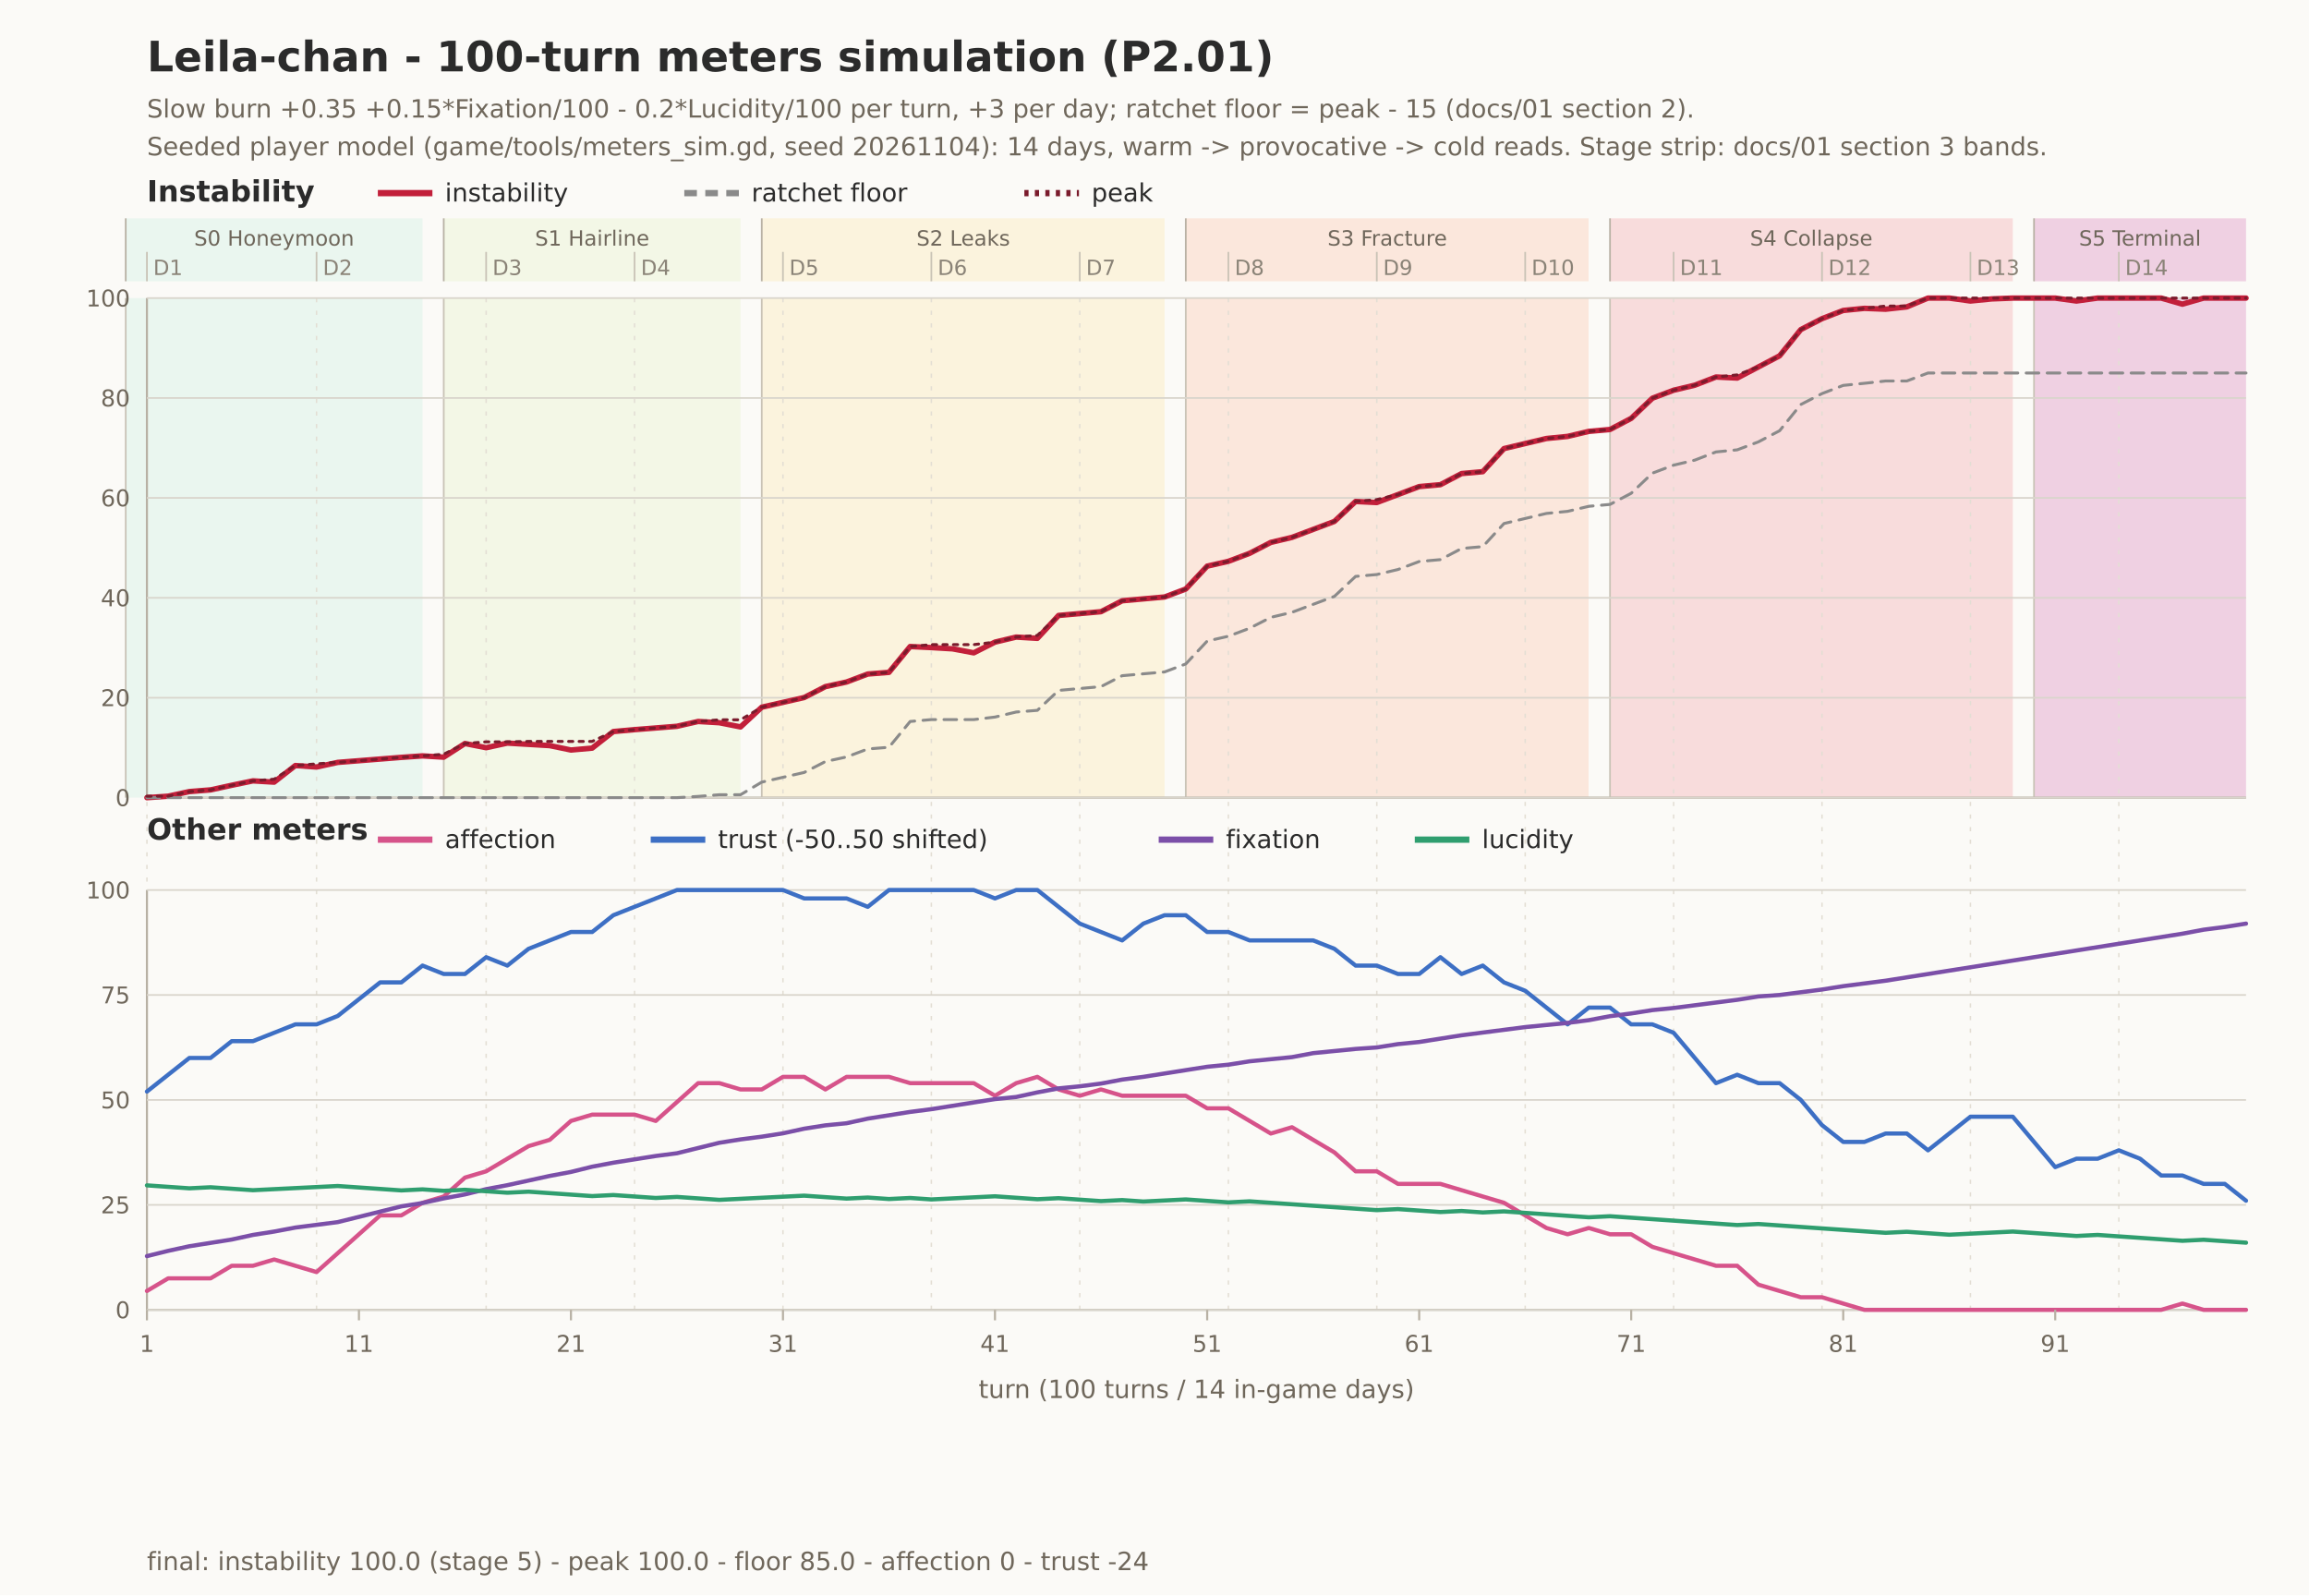
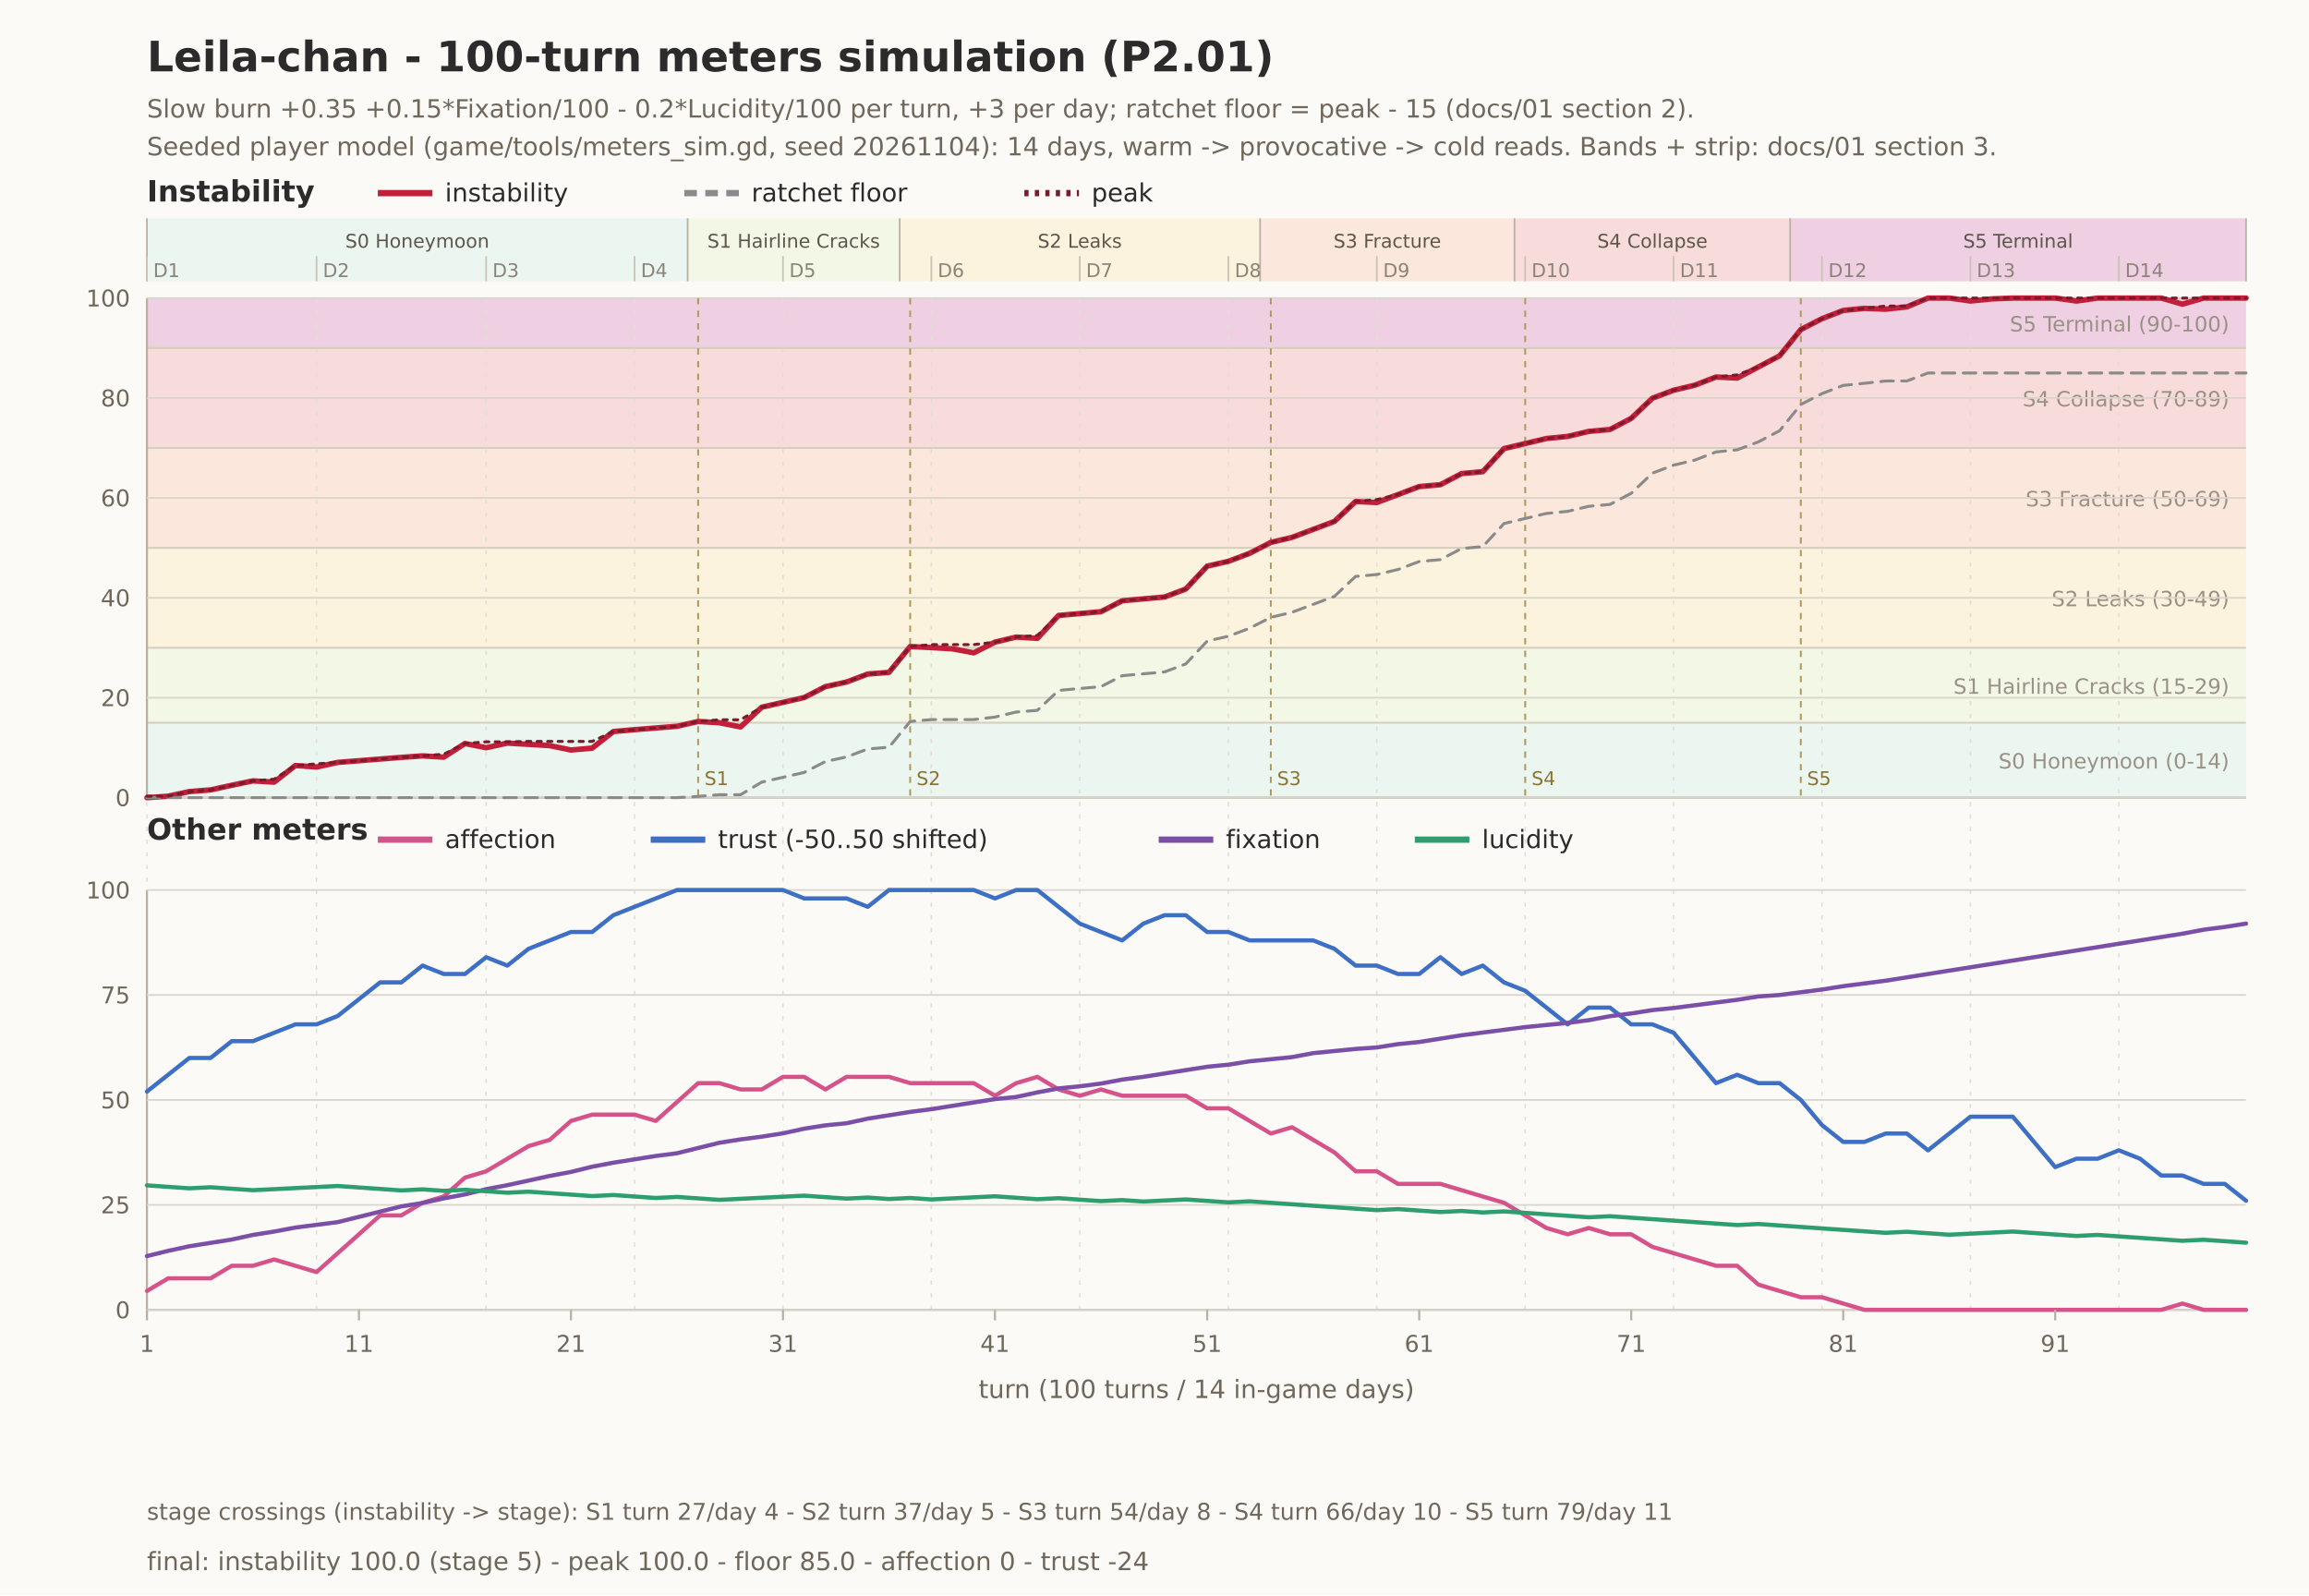
<svg xmlns="http://www.w3.org/2000/svg" width="1100" height="760" viewBox="0 0 1100 760">
  <rect width="1100" height="760" fill="#fbfaf7" />
  <text x="70.0" y="34.0" font-family="DejaVu Sans, Helvetica, Arial, sans-serif" font-size="20" font-weight="bold" fill="#2b2b2b" text-anchor="start">Leila-chan - 100-turn meters simulation (P2.01)</text>
  <text x="70.0" y="56.0" font-family="DejaVu Sans, Helvetica, Arial, sans-serif" font-size="12" font-weight="normal" fill="#6f675b" text-anchor="start">Slow burn +0.35 +0.15*Fixation/100 - 0.2*Lucidity/100 per turn, +3 per day; ratchet floor = peak - 15 (docs/01 section 2).</text>
-   <text x="70.0" y="74.0" font-family="DejaVu Sans, Helvetica, Arial, sans-serif" font-size="12" font-weight="normal" fill="#6f675b" text-anchor="start">Seeded player model (game/tools/meters_sim.gd, seed 20261104): 14 days, warm -&gt; provocative -&gt; cold reads.  Stage strip: docs/01 section 3 bands.</text>
-   <rect x="59.9" y="142.0" width="141.4" height="238.0" fill="#eaf6ef" />
-   <line x1="59.9" y1="142.0" x2="59.9" y2="380.0" stroke="#c9c3b6" stroke-width="0.8" />
-   <rect x="211.4" y="142.0" width="141.4" height="238.0" fill="#f3f7e6" />
-   <line x1="211.4" y1="142.0" x2="211.4" y2="380.0" stroke="#c9c3b6" stroke-width="0.8" />
-   <rect x="362.9" y="142.0" width="191.9" height="238.0" fill="#fbf3dd" />
-   <line x1="362.9" y1="142.0" x2="362.9" y2="380.0" stroke="#c9c3b6" stroke-width="0.8" />
-   <rect x="564.9" y="142.0" width="191.9" height="238.0" fill="#fbe7dc" />
-   <line x1="564.9" y1="142.0" x2="564.9" y2="380.0" stroke="#c9c3b6" stroke-width="0.8" />
-   <rect x="767.0" y="142.0" width="191.9" height="238.0" fill="#f8dcdc" />
-   <line x1="767.0" y1="142.0" x2="767.0" y2="380.0" stroke="#c9c3b6" stroke-width="0.8" />
-   <rect x="969.0" y="142.0" width="101.0" height="238.0" fill="#efd0e2" />
-   <line x1="969.0" y1="142.0" x2="969.0" y2="380.0" stroke="#c9c3b6" stroke-width="0.8" />
-   <rect x="59.9" y="104.0" width="141.4" height="30.0" fill="#eaf6ef" />
-   <line x1="59.9" y1="104.0" x2="59.9" y2="134.0" stroke="#b8b1a4" stroke-width="0.8" />
-   <text x="130.6" y="117.0" font-family="DejaVu Sans, Helvetica, Arial, sans-serif" font-size="10" font-weight="normal" fill="#6f675b" text-anchor="middle">S0 Honeymoon</text>
-   <rect x="211.4" y="104.0" width="141.4" height="30.0" fill="#f3f7e6" />
-   <line x1="211.4" y1="104.0" x2="211.4" y2="134.0" stroke="#b8b1a4" stroke-width="0.8" />
-   <text x="282.1" y="117.0" font-family="DejaVu Sans, Helvetica, Arial, sans-serif" font-size="10" font-weight="normal" fill="#6f675b" text-anchor="middle">S1 Hairline</text>
-   <rect x="362.9" y="104.0" width="191.9" height="30.0" fill="#fbf3dd" />
-   <line x1="362.9" y1="104.0" x2="362.9" y2="134.0" stroke="#b8b1a4" stroke-width="0.8" />
-   <text x="458.9" y="117.0" font-family="DejaVu Sans, Helvetica, Arial, sans-serif" font-size="10" font-weight="normal" fill="#6f675b" text-anchor="middle">S2 Leaks</text>
-   <rect x="564.9" y="104.0" width="191.9" height="30.0" fill="#fbe7dc" />
-   <line x1="564.9" y1="104.0" x2="564.9" y2="134.0" stroke="#b8b1a4" stroke-width="0.8" />
-   <text x="660.9" y="117.0" font-family="DejaVu Sans, Helvetica, Arial, sans-serif" font-size="10" font-weight="normal" fill="#6f675b" text-anchor="middle">S3 Fracture</text>
-   <rect x="767.0" y="104.0" width="191.9" height="30.0" fill="#f8dcdc" />
-   <line x1="767.0" y1="104.0" x2="767.0" y2="134.0" stroke="#b8b1a4" stroke-width="0.8" />
-   <text x="862.9" y="117.0" font-family="DejaVu Sans, Helvetica, Arial, sans-serif" font-size="10" font-weight="normal" fill="#6f675b" text-anchor="middle">S4 Collapse</text>
-   <rect x="969.0" y="104.0" width="101.0" height="30.0" fill="#efd0e2" />
-   <line x1="969.0" y1="104.0" x2="969.0" y2="134.0" stroke="#b8b1a4" stroke-width="0.8" />
-   <text x="1019.5" y="117.0" font-family="DejaVu Sans, Helvetica, Arial, sans-serif" font-size="10" font-weight="normal" fill="#6f675b" text-anchor="middle">S5 Terminal</text>
-   <line x1="70.0" y1="120.0" x2="70.0" y2="134.0" stroke="#c9c3b6" stroke-width="0.8" />
-   <text x="73.0" y="131.0" font-family="DejaVu Sans, Helvetica, Arial, sans-serif" font-size="10" font-weight="normal" fill="#8a8377" text-anchor="start">D1</text>
-   <line x1="150.8" y1="120.0" x2="150.8" y2="134.0" stroke="#c9c3b6" stroke-width="0.8" />
-   <text x="153.8" y="131.0" font-family="DejaVu Sans, Helvetica, Arial, sans-serif" font-size="10" font-weight="normal" fill="#8a8377" text-anchor="start">D2</text>
-   <line x1="231.6" y1="120.0" x2="231.6" y2="134.0" stroke="#c9c3b6" stroke-width="0.8" />
-   <text x="234.6" y="131.0" font-family="DejaVu Sans, Helvetica, Arial, sans-serif" font-size="10" font-weight="normal" fill="#8a8377" text-anchor="start">D3</text>
-   <line x1="302.3" y1="120.0" x2="302.3" y2="134.0" stroke="#c9c3b6" stroke-width="0.8" />
-   <text x="305.3" y="131.0" font-family="DejaVu Sans, Helvetica, Arial, sans-serif" font-size="10" font-weight="normal" fill="#8a8377" text-anchor="start">D4</text>
-   <line x1="373.0" y1="120.0" x2="373.0" y2="134.0" stroke="#c9c3b6" stroke-width="0.8" />
-   <text x="376.0" y="131.0" font-family="DejaVu Sans, Helvetica, Arial, sans-serif" font-size="10" font-weight="normal" fill="#8a8377" text-anchor="start">D5</text>
-   <line x1="443.7" y1="120.0" x2="443.7" y2="134.0" stroke="#c9c3b6" stroke-width="0.8" />
-   <text x="446.7" y="131.0" font-family="DejaVu Sans, Helvetica, Arial, sans-serif" font-size="10" font-weight="normal" fill="#8a8377" text-anchor="start">D6</text>
-   <line x1="514.4" y1="120.0" x2="514.4" y2="134.0" stroke="#c9c3b6" stroke-width="0.8" />
-   <text x="517.4" y="131.0" font-family="DejaVu Sans, Helvetica, Arial, sans-serif" font-size="10" font-weight="normal" fill="#8a8377" text-anchor="start">D7</text>
-   <line x1="585.2" y1="120.0" x2="585.2" y2="134.0" stroke="#c9c3b6" stroke-width="0.8" />
-   <text x="588.2" y="131.0" font-family="DejaVu Sans, Helvetica, Arial, sans-serif" font-size="10" font-weight="normal" fill="#8a8377" text-anchor="start">D8</text>
-   <line x1="655.9" y1="120.0" x2="655.9" y2="134.0" stroke="#c9c3b6" stroke-width="0.8" />
-   <text x="658.9" y="131.0" font-family="DejaVu Sans, Helvetica, Arial, sans-serif" font-size="10" font-weight="normal" fill="#8a8377" text-anchor="start">D9</text>
-   <line x1="726.6" y1="120.0" x2="726.6" y2="134.0" stroke="#c9c3b6" stroke-width="0.8" />
-   <text x="729.6" y="131.0" font-family="DejaVu Sans, Helvetica, Arial, sans-serif" font-size="10" font-weight="normal" fill="#8a8377" text-anchor="start">D10</text>
-   <line x1="797.3" y1="120.0" x2="797.3" y2="134.0" stroke="#c9c3b6" stroke-width="0.8" />
-   <text x="800.3" y="131.0" font-family="DejaVu Sans, Helvetica, Arial, sans-serif" font-size="10" font-weight="normal" fill="#8a8377" text-anchor="start">D11</text>
-   <line x1="868.0" y1="120.0" x2="868.0" y2="134.0" stroke="#c9c3b6" stroke-width="0.8" />
-   <text x="871.0" y="131.0" font-family="DejaVu Sans, Helvetica, Arial, sans-serif" font-size="10" font-weight="normal" fill="#8a8377" text-anchor="start">D12</text>
-   <line x1="938.7" y1="120.0" x2="938.7" y2="134.0" stroke="#c9c3b6" stroke-width="0.8" />
-   <text x="941.7" y="131.0" font-family="DejaVu Sans, Helvetica, Arial, sans-serif" font-size="10" font-weight="normal" fill="#8a8377" text-anchor="start">D13</text>
-   <line x1="1009.4" y1="120.0" x2="1009.4" y2="134.0" stroke="#c9c3b6" stroke-width="0.8" />
-   <text x="1012.4" y="131.0" font-family="DejaVu Sans, Helvetica, Arial, sans-serif" font-size="10" font-weight="normal" fill="#8a8377" text-anchor="start">D14</text>
+   <text x="70.0" y="74.0" font-family="DejaVu Sans, Helvetica, Arial, sans-serif" font-size="12" font-weight="normal" fill="#6f675b" text-anchor="start">Seeded player model (game/tools/meters_sim.gd, seed 20261104): 14 days, warm -&gt; provocative -&gt; cold reads.  Bands + strip: docs/01 section 3.</text>
+   <rect x="70.0" y="344.3" width="1000.0" height="35.7" fill="#eaf6ef" />
+   <text x="1062.0" y="366.1" font-family="DejaVu Sans, Helvetica, Arial, sans-serif" font-size="10" font-weight="normal" fill="#9a9186" text-anchor="end">S0 Honeymoon (0-14)</text>
+   <rect x="70.0" y="308.6" width="1000.0" height="35.7" fill="#f3f7e6" />
+   <line x1="70.0" y1="344.3" x2="1070.0" y2="344.3" stroke="#d5cdbe" stroke-width="0.9" />
+   <text x="1062.0" y="330.5" font-family="DejaVu Sans, Helvetica, Arial, sans-serif" font-size="10" font-weight="normal" fill="#9a9186" text-anchor="end">S1 Hairline Cracks (15-29)</text>
+   <rect x="70.0" y="261.0" width="1000.0" height="47.6" fill="#fbf3dd" />
+   <line x1="70.0" y1="308.6" x2="1070.0" y2="308.6" stroke="#d5cdbe" stroke-width="0.9" />
+   <text x="1062.0" y="288.8" font-family="DejaVu Sans, Helvetica, Arial, sans-serif" font-size="10" font-weight="normal" fill="#9a9186" text-anchor="end">S2 Leaks (30-49)</text>
+   <rect x="70.0" y="213.4" width="1000.0" height="47.6" fill="#fbe7dc" />
+   <line x1="70.0" y1="261.0" x2="1070.0" y2="261.0" stroke="#d5cdbe" stroke-width="0.9" />
+   <text x="1062.0" y="241.2" font-family="DejaVu Sans, Helvetica, Arial, sans-serif" font-size="10" font-weight="normal" fill="#9a9186" text-anchor="end">S3 Fracture (50-69)</text>
+   <rect x="70.0" y="165.8" width="1000.0" height="47.6" fill="#f8dcdc" />
+   <line x1="70.0" y1="213.4" x2="1070.0" y2="213.4" stroke="#d5cdbe" stroke-width="0.9" />
+   <text x="1062.0" y="193.6" font-family="DejaVu Sans, Helvetica, Arial, sans-serif" font-size="10" font-weight="normal" fill="#9a9186" text-anchor="end">S4 Collapse (70-89)</text>
+   <rect x="70.0" y="142.0" width="1000.0" height="23.8" fill="#efd0e2" />
+   <line x1="70.0" y1="165.8" x2="1070.0" y2="165.8" stroke="#d5cdbe" stroke-width="0.9" />
+   <text x="1062.0" y="157.9" font-family="DejaVu Sans, Helvetica, Arial, sans-serif" font-size="10" font-weight="normal" fill="#9a9186" text-anchor="end">S5 Terminal (90-100)</text>
+   <rect x="70.0" y="104.0" width="257.6" height="30.0" fill="#eaf6ef" />
+   <line x1="70.0" y1="104.0" x2="70.0" y2="134.0" stroke="#b8b1a4" stroke-width="0.8" />
+   <text x="198.8" y="118.0" font-family="DejaVu Sans, Helvetica, Arial, sans-serif" font-size="9" font-weight="normal" fill="#5d564b" text-anchor="middle">S0 Honeymoon</text>
+   <rect x="327.6" y="104.0" width="101.0" height="30.0" fill="#f3f7e6" />
+   <line x1="327.6" y1="104.0" x2="327.6" y2="134.0" stroke="#b8b1a4" stroke-width="0.8" />
+   <text x="378.1" y="118.0" font-family="DejaVu Sans, Helvetica, Arial, sans-serif" font-size="9" font-weight="normal" fill="#5d564b" text-anchor="middle">S1 Hairline Cracks</text>
+   <rect x="428.6" y="104.0" width="171.7" height="30.0" fill="#fbf3dd" />
+   <line x1="428.6" y1="104.0" x2="428.6" y2="134.0" stroke="#b8b1a4" stroke-width="0.8" />
+   <text x="514.4" y="118.0" font-family="DejaVu Sans, Helvetica, Arial, sans-serif" font-size="9" font-weight="normal" fill="#5d564b" text-anchor="middle">S2 Leaks</text>
+   <rect x="600.3" y="104.0" width="121.2" height="30.0" fill="#fbe7dc" />
+   <line x1="600.3" y1="104.0" x2="600.3" y2="134.0" stroke="#b8b1a4" stroke-width="0.8" />
+   <text x="660.9" y="118.0" font-family="DejaVu Sans, Helvetica, Arial, sans-serif" font-size="9" font-weight="normal" fill="#5d564b" text-anchor="middle">S3 Fracture</text>
+   <rect x="721.5" y="104.0" width="131.3" height="30.0" fill="#f8dcdc" />
+   <line x1="721.5" y1="104.0" x2="721.5" y2="134.0" stroke="#b8b1a4" stroke-width="0.8" />
+   <text x="787.2" y="118.0" font-family="DejaVu Sans, Helvetica, Arial, sans-serif" font-size="9" font-weight="normal" fill="#5d564b" text-anchor="middle">S4 Collapse</text>
+   <rect x="852.8" y="104.0" width="217.2" height="30.0" fill="#efd0e2" />
+   <line x1="852.8" y1="104.0" x2="852.8" y2="134.0" stroke="#b8b1a4" stroke-width="0.8" />
+   <text x="961.4" y="118.0" font-family="DejaVu Sans, Helvetica, Arial, sans-serif" font-size="9" font-weight="normal" fill="#5d564b" text-anchor="middle">S5 Terminal</text>
+   <line x1="1070.0" y1="104.0" x2="1070.0" y2="134.0" stroke="#b8b1a4" stroke-width="0.8" />
+   <line x1="70.0" y1="122.0" x2="70.0" y2="134.0" stroke="#c9c3b6" stroke-width="0.8" />
+   <text x="73.0" y="132.0" font-family="DejaVu Sans, Helvetica, Arial, sans-serif" font-size="9" font-weight="normal" fill="#8a8377" text-anchor="start">D1</text>
+   <line x1="150.8" y1="122.0" x2="150.8" y2="134.0" stroke="#c9c3b6" stroke-width="0.8" />
+   <text x="153.8" y="132.0" font-family="DejaVu Sans, Helvetica, Arial, sans-serif" font-size="9" font-weight="normal" fill="#8a8377" text-anchor="start">D2</text>
+   <line x1="231.6" y1="122.0" x2="231.6" y2="134.0" stroke="#c9c3b6" stroke-width="0.8" />
+   <text x="234.6" y="132.0" font-family="DejaVu Sans, Helvetica, Arial, sans-serif" font-size="9" font-weight="normal" fill="#8a8377" text-anchor="start">D3</text>
+   <line x1="302.3" y1="122.0" x2="302.3" y2="134.0" stroke="#c9c3b6" stroke-width="0.8" />
+   <text x="305.3" y="132.0" font-family="DejaVu Sans, Helvetica, Arial, sans-serif" font-size="9" font-weight="normal" fill="#8a8377" text-anchor="start">D4</text>
+   <line x1="373.0" y1="122.0" x2="373.0" y2="134.0" stroke="#c9c3b6" stroke-width="0.8" />
+   <text x="376.0" y="132.0" font-family="DejaVu Sans, Helvetica, Arial, sans-serif" font-size="9" font-weight="normal" fill="#8a8377" text-anchor="start">D5</text>
+   <line x1="443.7" y1="122.0" x2="443.7" y2="134.0" stroke="#c9c3b6" stroke-width="0.8" />
+   <text x="446.7" y="132.0" font-family="DejaVu Sans, Helvetica, Arial, sans-serif" font-size="9" font-weight="normal" fill="#8a8377" text-anchor="start">D6</text>
+   <line x1="514.4" y1="122.0" x2="514.4" y2="134.0" stroke="#c9c3b6" stroke-width="0.8" />
+   <text x="517.4" y="132.0" font-family="DejaVu Sans, Helvetica, Arial, sans-serif" font-size="9" font-weight="normal" fill="#8a8377" text-anchor="start">D7</text>
+   <line x1="585.2" y1="122.0" x2="585.2" y2="134.0" stroke="#c9c3b6" stroke-width="0.8" />
+   <text x="588.2" y="132.0" font-family="DejaVu Sans, Helvetica, Arial, sans-serif" font-size="9" font-weight="normal" fill="#8a8377" text-anchor="start">D8</text>
+   <line x1="655.9" y1="122.0" x2="655.9" y2="134.0" stroke="#c9c3b6" stroke-width="0.8" />
+   <text x="658.9" y="132.0" font-family="DejaVu Sans, Helvetica, Arial, sans-serif" font-size="9" font-weight="normal" fill="#8a8377" text-anchor="start">D9</text>
+   <line x1="726.6" y1="122.0" x2="726.6" y2="134.0" stroke="#c9c3b6" stroke-width="0.8" />
+   <text x="729.6" y="132.0" font-family="DejaVu Sans, Helvetica, Arial, sans-serif" font-size="9" font-weight="normal" fill="#8a8377" text-anchor="start">D10</text>
+   <line x1="797.3" y1="122.0" x2="797.3" y2="134.0" stroke="#c9c3b6" stroke-width="0.8" />
+   <text x="800.3" y="132.0" font-family="DejaVu Sans, Helvetica, Arial, sans-serif" font-size="9" font-weight="normal" fill="#8a8377" text-anchor="start">D11</text>
+   <line x1="868.0" y1="122.0" x2="868.0" y2="134.0" stroke="#c9c3b6" stroke-width="0.8" />
+   <text x="871.0" y="132.0" font-family="DejaVu Sans, Helvetica, Arial, sans-serif" font-size="9" font-weight="normal" fill="#8a8377" text-anchor="start">D12</text>
+   <line x1="938.7" y1="122.0" x2="938.7" y2="134.0" stroke="#c9c3b6" stroke-width="0.8" />
+   <text x="941.7" y="132.0" font-family="DejaVu Sans, Helvetica, Arial, sans-serif" font-size="9" font-weight="normal" fill="#8a8377" text-anchor="start">D13</text>
+   <line x1="1009.4" y1="122.0" x2="1009.4" y2="134.0" stroke="#c9c3b6" stroke-width="0.8" />
+   <text x="1012.4" y="132.0" font-family="DejaVu Sans, Helvetica, Arial, sans-serif" font-size="9" font-weight="normal" fill="#8a8377" text-anchor="start">D14</text>
  <line x1="70.0" y1="142.0" x2="70.0" y2="624.0" stroke="#e3ded4" stroke-width="0.7" stroke-dasharray="2 4" />
  <line x1="150.8" y1="142.0" x2="150.8" y2="624.0" stroke="#e3ded4" stroke-width="0.7" stroke-dasharray="2 4" />
  <line x1="231.6" y1="142.0" x2="231.6" y2="624.0" stroke="#e3ded4" stroke-width="0.7" stroke-dasharray="2 4" />
  <line x1="302.3" y1="142.0" x2="302.3" y2="624.0" stroke="#e3ded4" stroke-width="0.7" stroke-dasharray="2 4" />
  <line x1="373.0" y1="142.0" x2="373.0" y2="624.0" stroke="#e3ded4" stroke-width="0.7" stroke-dasharray="2 4" />
  <line x1="443.7" y1="142.0" x2="443.7" y2="624.0" stroke="#e3ded4" stroke-width="0.7" stroke-dasharray="2 4" />
  <line x1="514.4" y1="142.0" x2="514.4" y2="624.0" stroke="#e3ded4" stroke-width="0.7" stroke-dasharray="2 4" />
  <line x1="585.2" y1="142.0" x2="585.2" y2="624.0" stroke="#e3ded4" stroke-width="0.7" stroke-dasharray="2 4" />
  <line x1="655.9" y1="142.0" x2="655.9" y2="624.0" stroke="#e3ded4" stroke-width="0.7" stroke-dasharray="2 4" />
  <line x1="726.6" y1="142.0" x2="726.6" y2="624.0" stroke="#e3ded4" stroke-width="0.7" stroke-dasharray="2 4" />
  <line x1="797.3" y1="142.0" x2="797.3" y2="624.0" stroke="#e3ded4" stroke-width="0.7" stroke-dasharray="2 4" />
  <line x1="868.0" y1="142.0" x2="868.0" y2="624.0" stroke="#e3ded4" stroke-width="0.7" stroke-dasharray="2 4" />
  <line x1="938.7" y1="142.0" x2="938.7" y2="624.0" stroke="#e3ded4" stroke-width="0.7" stroke-dasharray="2 4" />
  <line x1="1009.4" y1="142.0" x2="1009.4" y2="624.0" stroke="#e3ded4" stroke-width="0.7" stroke-dasharray="2 4" />
  <line x1="70.0" y1="142.0" x2="70.0" y2="380.0" stroke="#b8b1a4" stroke-width="1.0" />
  <line x1="70.0" y1="380.0" x2="1070.0" y2="380.0" stroke="#b8b1a4" stroke-width="1.0" />
  <line x1="70.0" y1="380.0" x2="1070.0" y2="380.0" stroke="#d9d5cc" stroke-width="0.8" />
  <text x="62.0" y="384.0" font-family="DejaVu Sans, Helvetica, Arial, sans-serif" font-size="11" font-weight="normal" fill="#6f675b" text-anchor="end">0</text>
  <line x1="70.0" y1="332.4" x2="1070.0" y2="332.4" stroke="#d9d5cc" stroke-width="0.8" />
  <text x="62.0" y="336.4" font-family="DejaVu Sans, Helvetica, Arial, sans-serif" font-size="11" font-weight="normal" fill="#6f675b" text-anchor="end">20</text>
  <line x1="70.0" y1="284.8" x2="1070.0" y2="284.8" stroke="#d9d5cc" stroke-width="0.8" />
  <text x="62.0" y="288.8" font-family="DejaVu Sans, Helvetica, Arial, sans-serif" font-size="11" font-weight="normal" fill="#6f675b" text-anchor="end">40</text>
  <line x1="70.0" y1="237.2" x2="1070.0" y2="237.2" stroke="#d9d5cc" stroke-width="0.8" />
  <text x="62.0" y="241.2" font-family="DejaVu Sans, Helvetica, Arial, sans-serif" font-size="11" font-weight="normal" fill="#6f675b" text-anchor="end">60</text>
  <line x1="70.0" y1="189.6" x2="1070.0" y2="189.6" stroke="#d9d5cc" stroke-width="0.8" />
  <text x="62.0" y="193.6" font-family="DejaVu Sans, Helvetica, Arial, sans-serif" font-size="11" font-weight="normal" fill="#6f675b" text-anchor="end">80</text>
  <line x1="70.0" y1="142.0" x2="1070.0" y2="142.0" stroke="#d9d5cc" stroke-width="0.8" />
  <text x="62.0" y="146.0" font-family="DejaVu Sans, Helvetica, Arial, sans-serif" font-size="11" font-weight="normal" fill="#6f675b" text-anchor="end">100</text>
+   <line x1="332.6" y1="142.0" x2="332.6" y2="380.0" stroke="#b09a5f" stroke-width="0.9" stroke-dasharray="3 3" />
+   <text x="335.6" y="374.0" font-family="DejaVu Sans, Helvetica, Arial, sans-serif" font-size="9" font-weight="normal" fill="#8a7434" text-anchor="start">S1</text>
+   <line x1="433.6" y1="142.0" x2="433.6" y2="380.0" stroke="#b09a5f" stroke-width="0.9" stroke-dasharray="3 3" />
+   <text x="436.6" y="374.0" font-family="DejaVu Sans, Helvetica, Arial, sans-serif" font-size="9" font-weight="normal" fill="#8a7434" text-anchor="start">S2</text>
+   <line x1="605.4" y1="142.0" x2="605.4" y2="380.0" stroke="#b09a5f" stroke-width="0.9" stroke-dasharray="3 3" />
+   <text x="608.4" y="374.0" font-family="DejaVu Sans, Helvetica, Arial, sans-serif" font-size="9" font-weight="normal" fill="#8a7434" text-anchor="start">S3</text>
+   <line x1="726.6" y1="142.0" x2="726.6" y2="380.0" stroke="#b09a5f" stroke-width="0.9" stroke-dasharray="3 3" />
+   <text x="729.6" y="374.0" font-family="DejaVu Sans, Helvetica, Arial, sans-serif" font-size="9" font-weight="normal" fill="#8a7434" text-anchor="start">S4</text>
+   <line x1="857.9" y1="142.0" x2="857.9" y2="380.0" stroke="#b09a5f" stroke-width="0.9" stroke-dasharray="3 3" />
+   <text x="860.9" y="374.0" font-family="DejaVu Sans, Helvetica, Arial, sans-serif" font-size="9" font-weight="normal" fill="#8a7434" text-anchor="start">S5</text>
  <polyline points="70.0,380.0 80.1,379.3 90.2,377.1 100.3,376.3 110.4,374.1 120.5,372.0 130.6,372.6 140.7,364.7 150.8,365.4 160.9,363.2 171.0,362.4 181.1,361.6 191.2,360.8 201.3,360.1 211.4,360.7 221.5,354.2 231.6,356.2 241.7,354.0 251.8,354.6 261.9,355.2 272.0,357.3 282.1,356.4 292.2,348.5 302.3,347.6 312.4,346.8 322.5,346.0 332.6,343.7 342.7,344.3 352.8,346.3 362.9,336.9 373.0,334.6 383.1,332.3 393.2,327.1 403.3,324.9 413.4,321.1 423.5,320.3 433.6,308.0 443.7,308.5 453.8,309.1 463.9,311.0 474.0,305.9 484.1,303.5 494.2,304.1 504.3,293.2 514.4,292.3 524.5,291.4 534.6,286.2 544.7,285.3 554.8,284.4 564.9,280.6 575.1,269.7 585.2,267.4 595.3,263.6 605.4,258.4 615.5,256.0 625.6,252.2 635.7,248.4 645.8,238.9 655.9,239.4 666.0,235.6 676.1,231.8 686.2,230.9 696.3,225.6 706.4,224.7 716.5,213.7 726.6,211.3 736.7,208.9 746.8,207.9 756.9,205.5 767.0,204.6 777.1,199.3 787.2,189.7 797.3,185.9 807.4,183.5 817.5,179.6 827.6,180.1 837.7,174.8 847.8,169.5 857.9,157.0 868.0,151.8 878.1,147.9 888.2,146.9 898.3,147.3 908.4,146.2 918.5,142.0 928.6,142.0 938.7,143.4 948.8,142.4 958.9,142.0 969.0,142.0 979.1,142.0 989.2,143.4 999.3,142.0 1009.4,142.0 1019.5,142.0 1029.6,142.0 1039.7,144.9 1049.8,142.0 1059.9,142.0 1070.0,142.0" fill="none" stroke="#c21f3a" stroke-width="2.6" stroke-linejoin="round" stroke-linecap="round" />
  <polyline points="70.0,380.0 80.1,380.0 90.2,380.0 100.3,380.0 110.4,380.0 120.5,380.0 130.6,380.0 140.7,380.0 150.8,380.0 160.9,380.0 171.0,380.0 181.1,380.0 191.2,380.0 201.3,380.0 211.4,380.0 221.5,380.0 231.6,380.0 241.7,380.0 251.8,380.0 261.9,380.0 272.0,380.0 282.1,380.0 292.2,380.0 302.3,380.0 312.4,380.0 322.5,380.0 332.6,379.4 342.7,378.6 352.8,378.6 362.9,372.6 373.0,370.3 383.1,368.0 393.2,362.8 403.3,360.6 413.4,356.8 423.5,356.0 433.6,343.7 443.7,342.8 453.8,342.8 463.9,342.8 474.0,341.6 484.1,339.2 494.2,338.4 504.3,328.9 514.4,328.0 524.5,327.1 534.6,321.9 544.7,321.0 554.8,320.1 564.9,316.3 575.1,305.4 585.2,303.1 595.3,299.3 605.4,294.1 615.5,291.7 625.6,287.9 635.7,284.1 645.8,274.6 655.9,273.7 666.0,271.3 676.1,267.5 686.2,266.6 696.3,261.3 706.4,260.4 716.5,249.4 726.6,247.0 736.7,244.6 746.8,243.6 756.9,241.2 767.0,240.3 777.1,235.0 787.2,225.4 797.3,221.6 807.4,219.2 817.5,215.3 827.6,214.3 837.7,210.5 847.8,205.2 857.9,192.7 868.0,187.5 878.1,183.6 888.2,182.6 898.3,181.5 908.4,181.5 918.5,177.7 928.6,177.7 938.7,177.7 948.8,177.7 958.9,177.7 969.0,177.7 979.1,177.7 989.2,177.7 999.3,177.7 1009.4,177.7 1019.5,177.7 1029.6,177.7 1039.7,177.7 1049.8,177.7 1059.9,177.7 1070.0,177.7" fill="none" stroke="#8a8a8a" stroke-width="1.4" stroke-linejoin="round" stroke-linecap="round" stroke-dasharray="6 4" />
  <polyline points="70.0,379.3 80.1,379.3 90.2,377.1 100.3,376.3 110.4,374.1 120.5,372.0 130.6,371.2 140.7,364.7 150.8,363.9 160.9,363.2 171.0,362.4 181.1,361.6 191.2,360.8 201.3,360.1 211.4,359.3 221.5,354.2 231.6,353.4 241.7,353.4 251.8,353.2 261.9,353.2 272.0,353.2 282.1,353.2 292.2,348.5 302.3,347.6 312.4,346.8 322.5,346.0 332.6,343.7 342.7,342.9 352.8,342.9 362.9,336.9 373.0,334.6 383.1,332.3 393.2,327.1 403.3,324.9 413.4,321.1 423.5,320.3 433.6,308.0 443.7,307.1 453.8,307.1 463.9,307.1 474.0,305.9 484.1,303.5 494.2,302.7 504.3,293.2 514.4,292.3 524.5,291.4 534.6,286.2 544.7,285.3 554.8,284.4 564.9,280.6 575.1,269.7 585.2,267.4 595.3,263.6 605.4,258.4 615.5,256.0 625.6,252.2 635.7,248.4 645.8,238.9 655.9,238.0 666.0,235.6 676.1,231.8 686.2,230.9 696.3,225.6 706.4,224.7 716.5,213.7 726.6,211.3 736.7,208.9 746.8,207.9 756.9,205.5 767.0,204.6 777.1,199.3 787.2,189.7 797.3,185.9 807.4,183.5 817.5,179.6 827.6,178.6 837.7,174.8 847.8,169.5 857.9,157.0 868.0,151.8 878.1,147.9 888.2,146.9 898.3,145.8 908.4,145.8 918.5,142.0 928.6,142.0 938.7,142.0 948.8,142.0 958.9,142.0 969.0,142.0 979.1,142.0 989.2,142.0 999.3,142.0 1009.4,142.0 1019.5,142.0 1029.6,142.0 1039.7,142.0 1049.8,142.0 1059.9,142.0 1070.0,142.0" fill="none" stroke="#7a1b2c" stroke-width="1.4" stroke-linejoin="round" stroke-linecap="round" stroke-dasharray="2 3" />
  <text x="70.0" y="96.0" font-family="DejaVu Sans, Helvetica, Arial, sans-serif" font-size="14" font-weight="bold" fill="#2b2b2b" text-anchor="start">Instability</text>
  <line x1="180.0" y1="92.0" x2="206.0" y2="92.0" stroke="#c21f3a" stroke-width="3" />
  <text x="212.0" y="96.0" font-family="DejaVu Sans, Helvetica, Arial, sans-serif" font-size="12" font-weight="normal" fill="#2b2b2b" text-anchor="start">instability</text>
  <line x1="326.0" y1="92.0" x2="352.0" y2="92.0" stroke="#8a8a8a" stroke-width="3" stroke-dasharray="6 4" />
  <text x="358.0" y="96.0" font-family="DejaVu Sans, Helvetica, Arial, sans-serif" font-size="12" font-weight="normal" fill="#2b2b2b" text-anchor="start">ratchet floor</text>
  <line x1="488.0" y1="92.0" x2="514.0" y2="92.0" stroke="#7a1b2c" stroke-width="3" stroke-dasharray="2 3" />
  <text x="520.0" y="96.0" font-family="DejaVu Sans, Helvetica, Arial, sans-serif" font-size="12" font-weight="normal" fill="#2b2b2b" text-anchor="start">peak</text>
  <text x="70.0" y="400.0" font-family="DejaVu Sans, Helvetica, Arial, sans-serif" font-size="14" font-weight="bold" fill="#2b2b2b" text-anchor="start">Other meters</text>
  <line x1="180.0" y1="400.0" x2="206.0" y2="400.0" stroke="#d6538a" stroke-width="3" />
  <text x="212.0" y="404.0" font-family="DejaVu Sans, Helvetica, Arial, sans-serif" font-size="12" font-weight="normal" fill="#2b2b2b" text-anchor="start">affection</text>
  <line x1="310.0" y1="400.0" x2="336.0" y2="400.0" stroke="#3d6fc4" stroke-width="3" />
  <text x="342.0" y="404.0" font-family="DejaVu Sans, Helvetica, Arial, sans-serif" font-size="12" font-weight="normal" fill="#2b2b2b" text-anchor="start">trust (-50..50 shifted)</text>
  <line x1="552.0" y1="400.0" x2="578.0" y2="400.0" stroke="#7b4fa8" stroke-width="3" />
  <text x="584.0" y="404.0" font-family="DejaVu Sans, Helvetica, Arial, sans-serif" font-size="12" font-weight="normal" fill="#2b2b2b" text-anchor="start">fixation</text>
  <line x1="674.0" y1="400.0" x2="700.0" y2="400.0" stroke="#2f9e6f" stroke-width="3" />
  <text x="706.0" y="404.0" font-family="DejaVu Sans, Helvetica, Arial, sans-serif" font-size="12" font-weight="normal" fill="#2b2b2b" text-anchor="start">lucidity</text>
  <line x1="70.0" y1="424.0" x2="70.0" y2="624.0" stroke="#b8b1a4" stroke-width="1.0" />
  <line x1="70.0" y1="624.0" x2="1070.0" y2="624.0" stroke="#b8b1a4" stroke-width="1.0" />
  <line x1="70.0" y1="624.0" x2="1070.0" y2="624.0" stroke="#d9d5cc" stroke-width="0.8" />
  <text x="62.0" y="628.0" font-family="DejaVu Sans, Helvetica, Arial, sans-serif" font-size="11" font-weight="normal" fill="#6f675b" text-anchor="end">0</text>
  <line x1="70.0" y1="574.0" x2="1070.0" y2="574.0" stroke="#d9d5cc" stroke-width="0.8" />
  <text x="62.0" y="578.0" font-family="DejaVu Sans, Helvetica, Arial, sans-serif" font-size="11" font-weight="normal" fill="#6f675b" text-anchor="end">25</text>
  <line x1="70.0" y1="524.0" x2="1070.0" y2="524.0" stroke="#d9d5cc" stroke-width="0.8" />
  <text x="62.0" y="528.0" font-family="DejaVu Sans, Helvetica, Arial, sans-serif" font-size="11" font-weight="normal" fill="#6f675b" text-anchor="end">50</text>
  <line x1="70.0" y1="474.0" x2="1070.0" y2="474.0" stroke="#d9d5cc" stroke-width="0.8" />
  <text x="62.0" y="478.0" font-family="DejaVu Sans, Helvetica, Arial, sans-serif" font-size="11" font-weight="normal" fill="#6f675b" text-anchor="end">75</text>
  <line x1="70.0" y1="424.0" x2="1070.0" y2="424.0" stroke="#d9d5cc" stroke-width="0.8" />
  <text x="62.0" y="428.0" font-family="DejaVu Sans, Helvetica, Arial, sans-serif" font-size="11" font-weight="normal" fill="#6f675b" text-anchor="end">100</text>
  <polyline points="70.0,615.0 80.1,609.0 90.2,609.0 100.3,609.0 110.4,603.0 120.5,603.0 130.6,600.0 140.7,603.0 150.8,606.0 160.9,597.0 171.0,588.0 181.1,579.0 191.2,579.0 201.3,573.0 211.4,570.0 221.5,561.0 231.6,558.0 241.7,552.0 251.8,546.0 261.9,543.0 272.0,534.0 282.1,531.0 292.2,531.0 302.3,531.0 312.4,534.0 322.5,525.0 332.6,516.0 342.7,516.0 352.8,519.0 362.9,519.0 373.0,513.0 383.1,513.0 393.2,519.0 403.3,513.0 413.4,513.0 423.5,513.0 433.6,516.0 443.7,516.0 453.8,516.0 463.9,516.0 474.0,522.0 484.1,516.0 494.2,513.0 504.3,519.0 514.4,522.0 524.5,519.0 534.6,522.0 544.7,522.0 554.8,522.0 564.9,522.0 575.1,528.0 585.2,528.0 595.3,534.0 605.4,540.0 615.5,537.0 625.6,543.0 635.7,549.0 645.8,558.0 655.9,558.0 666.0,564.0 676.1,564.0 686.2,564.0 696.3,567.0 706.4,570.0 716.5,573.0 726.6,579.0 736.7,585.0 746.8,588.0 756.9,585.0 767.0,588.0 777.1,588.0 787.2,594.0 797.3,597.0 807.4,600.0 817.5,603.0 827.6,603.0 837.7,612.0 847.8,615.0 857.9,618.0 868.0,618.0 878.1,621.0 888.2,624.0 898.3,624.0 908.4,624.0 918.5,624.0 928.6,624.0 938.7,624.0 948.8,624.0 958.9,624.0 969.0,624.0 979.1,624.0 989.2,624.0 999.3,624.0 1009.4,624.0 1019.5,624.0 1029.6,624.0 1039.7,621.0 1049.8,624.0 1059.9,624.0 1070.0,624.0" fill="none" stroke="#d6538a" stroke-width="2.0" stroke-linejoin="round" stroke-linecap="round" />
  <polyline points="70.0,520.0 80.1,512.0 90.2,504.0 100.3,504.0 110.4,496.0 120.5,496.0 130.6,492.0 140.7,488.0 150.8,488.0 160.9,484.0 171.0,476.0 181.1,468.0 191.2,468.0 201.3,460.0 211.4,464.0 221.5,464.0 231.6,456.0 241.7,460.0 251.8,452.0 261.9,448.0 272.0,444.0 282.1,444.0 292.2,436.0 302.3,432.0 312.4,428.0 322.5,424.0 332.6,424.0 342.7,424.0 352.8,424.0 362.9,424.0 373.0,424.0 383.1,428.0 393.2,428.0 403.3,428.0 413.4,432.0 423.5,424.0 433.6,424.0 443.7,424.0 453.8,424.0 463.9,424.0 474.0,428.0 484.1,424.0 494.2,424.0 504.3,432.0 514.4,440.0 524.5,444.0 534.6,448.0 544.7,440.0 554.8,436.0 564.9,436.0 575.1,444.0 585.2,444.0 595.3,448.0 605.4,448.0 615.5,448.0 625.6,448.0 635.7,452.0 645.8,460.0 655.9,460.0 666.0,464.0 676.1,464.0 686.2,456.0 696.3,464.0 706.4,460.0 716.5,468.0 726.6,472.0 736.7,480.0 746.8,488.0 756.9,480.0 767.0,480.0 777.1,488.0 787.2,488.0 797.3,492.0 807.4,504.0 817.5,516.0 827.6,512.0 837.7,516.0 847.8,516.0 857.9,524.0 868.0,536.0 878.1,544.0 888.2,544.0 898.3,540.0 908.4,540.0 918.5,548.0 928.6,540.0 938.7,532.0 948.8,532.0 958.9,532.0 969.0,544.0 979.1,556.0 989.2,552.0 999.3,552.0 1009.4,548.0 1019.5,552.0 1029.6,560.0 1039.7,560.0 1049.8,564.0 1059.9,564.0 1070.0,572.0" fill="none" stroke="#3d6fc4" stroke-width="2.0" stroke-linejoin="round" stroke-linecap="round" />
  <polyline points="70.0,598.4 80.1,595.9 90.2,593.7 100.3,592.1 110.4,590.5 120.5,588.3 130.6,586.7 140.7,584.8 150.8,583.5 160.9,582.2 171.0,579.7 181.1,577.2 191.2,574.7 201.3,573.1 211.4,570.9 221.5,569.0 231.6,566.5 241.7,564.6 251.8,562.4 261.9,560.2 272.0,558.3 282.1,555.8 292.2,553.9 302.3,552.3 312.4,550.7 322.5,549.4 332.6,546.9 342.7,544.4 352.8,542.8 362.9,541.5 373.0,539.9 383.1,537.7 393.2,536.1 403.3,535.1 413.4,532.9 423.5,531.3 433.6,529.7 443.7,528.4 453.8,526.8 463.9,525.2 474.0,523.6 484.1,522.6 494.2,520.4 504.3,518.5 514.4,517.5 524.5,516.2 534.6,514.3 544.7,513.0 554.8,511.4 564.9,509.8 575.1,508.2 585.2,507.2 595.3,505.6 605.4,504.6 615.5,503.6 625.6,501.7 635.7,500.7 645.8,499.7 655.9,499.0 666.0,497.4 676.1,496.4 686.2,494.8 696.3,493.2 706.4,491.9 716.5,490.6 726.6,489.3 736.7,488.3 746.8,487.3 756.9,486.0 767.0,484.1 777.1,482.8 787.2,481.2 797.3,480.2 807.4,478.9 817.5,477.6 827.6,476.3 837.7,474.7 847.8,474.0 857.9,472.7 868.0,471.4 878.1,469.8 888.2,468.5 898.3,467.2 908.4,465.6 918.5,464.0 928.6,462.4 938.7,460.8 948.8,459.2 958.9,457.6 969.0,456.0 979.1,454.4 989.2,452.8 999.3,451.2 1009.4,449.6 1019.5,448.0 1029.6,446.4 1039.7,444.8 1049.8,442.9 1059.9,441.6 1070.0,440.0" fill="none" stroke="#7b4fa8" stroke-width="2.0" stroke-linejoin="round" stroke-linecap="round" />
  <polyline points="70.0,564.7 80.1,565.4 90.2,566.1 100.3,565.6 110.4,566.3 120.5,567.0 130.6,566.5 140.7,566.0 150.8,565.5 160.9,565.0 171.0,565.7 181.1,566.4 191.2,567.1 201.3,566.6 211.4,567.3 221.5,566.8 231.6,567.5 241.7,568.2 251.8,567.7 261.9,568.4 272.0,569.1 282.1,569.8 292.2,569.3 302.3,570.0 312.4,570.7 322.5,570.2 332.6,570.9 342.7,571.6 352.8,571.1 362.9,570.6 373.0,570.1 383.1,569.6 393.2,570.3 403.3,571.0 413.4,570.5 423.5,571.2 433.6,570.7 443.7,571.4 453.8,570.9 463.9,570.4 474.0,569.9 484.1,570.6 494.2,571.3 504.3,570.8 514.4,571.5 524.5,572.2 534.6,571.7 544.7,572.4 554.8,571.9 564.9,571.4 575.1,572.1 585.2,572.8 595.3,572.3 605.4,573.0 615.5,573.7 625.6,574.4 635.7,575.1 645.8,575.8 655.9,576.5 666.0,576.0 676.1,576.7 686.2,577.4 696.3,576.9 706.4,577.6 716.5,577.1 726.6,577.8 736.7,578.5 746.8,579.2 756.9,579.9 767.0,579.4 777.1,580.1 787.2,580.8 797.3,581.5 807.4,582.2 817.5,582.9 827.6,583.6 837.7,583.1 847.8,583.8 857.9,584.5 868.0,585.2 878.1,585.9 888.2,586.6 898.3,587.3 908.4,586.8 918.5,587.5 928.6,588.2 938.7,587.7 948.8,587.2 958.9,586.7 969.0,587.4 979.1,588.1 989.2,588.8 999.3,588.3 1009.4,589.0 1019.5,589.7 1029.6,590.4 1039.7,591.1 1049.8,590.6 1059.9,591.3 1070.0,592.0" fill="none" stroke="#2f9e6f" stroke-width="2.0" stroke-linejoin="round" stroke-linecap="round" />
  <line x1="70.0" y1="624.0" x2="70.0" y2="629.0" stroke="#b8b1a4" stroke-width="1.0" />
  <text x="70.0" y="644.0" font-family="DejaVu Sans, Helvetica, Arial, sans-serif" font-size="11" font-weight="normal" fill="#6f675b" text-anchor="middle">1</text>
  <line x1="171.0" y1="624.0" x2="171.0" y2="629.0" stroke="#b8b1a4" stroke-width="1.0" />
  <text x="171.0" y="644.0" font-family="DejaVu Sans, Helvetica, Arial, sans-serif" font-size="11" font-weight="normal" fill="#6f675b" text-anchor="middle">11</text>
  <line x1="272.0" y1="624.0" x2="272.0" y2="629.0" stroke="#b8b1a4" stroke-width="1.0" />
  <text x="272.0" y="644.0" font-family="DejaVu Sans, Helvetica, Arial, sans-serif" font-size="11" font-weight="normal" fill="#6f675b" text-anchor="middle">21</text>
  <line x1="373.0" y1="624.0" x2="373.0" y2="629.0" stroke="#b8b1a4" stroke-width="1.0" />
  <text x="373.0" y="644.0" font-family="DejaVu Sans, Helvetica, Arial, sans-serif" font-size="11" font-weight="normal" fill="#6f675b" text-anchor="middle">31</text>
  <line x1="474.0" y1="624.0" x2="474.0" y2="629.0" stroke="#b8b1a4" stroke-width="1.0" />
  <text x="474.0" y="644.0" font-family="DejaVu Sans, Helvetica, Arial, sans-serif" font-size="11" font-weight="normal" fill="#6f675b" text-anchor="middle">41</text>
  <line x1="575.1" y1="624.0" x2="575.1" y2="629.0" stroke="#b8b1a4" stroke-width="1.0" />
  <text x="575.1" y="644.0" font-family="DejaVu Sans, Helvetica, Arial, sans-serif" font-size="11" font-weight="normal" fill="#6f675b" text-anchor="middle">51</text>
  <line x1="676.1" y1="624.0" x2="676.1" y2="629.0" stroke="#b8b1a4" stroke-width="1.0" />
  <text x="676.1" y="644.0" font-family="DejaVu Sans, Helvetica, Arial, sans-serif" font-size="11" font-weight="normal" fill="#6f675b" text-anchor="middle">61</text>
  <line x1="777.1" y1="624.0" x2="777.1" y2="629.0" stroke="#b8b1a4" stroke-width="1.0" />
  <text x="777.1" y="644.0" font-family="DejaVu Sans, Helvetica, Arial, sans-serif" font-size="11" font-weight="normal" fill="#6f675b" text-anchor="middle">71</text>
  <line x1="878.1" y1="624.0" x2="878.1" y2="629.0" stroke="#b8b1a4" stroke-width="1.0" />
  <text x="878.1" y="644.0" font-family="DejaVu Sans, Helvetica, Arial, sans-serif" font-size="11" font-weight="normal" fill="#6f675b" text-anchor="middle">81</text>
  <line x1="979.1" y1="624.0" x2="979.1" y2="629.0" stroke="#b8b1a4" stroke-width="1.0" />
  <text x="979.1" y="644.0" font-family="DejaVu Sans, Helvetica, Arial, sans-serif" font-size="11" font-weight="normal" fill="#6f675b" text-anchor="middle">91</text>
  <text x="570.0" y="666.0" font-family="DejaVu Sans, Helvetica, Arial, sans-serif" font-size="12" font-weight="normal" fill="#6f675b" text-anchor="middle">turn (100 turns / 14 in-game days)</text>
+   <text x="70.0" y="724.0" font-family="DejaVu Sans, Helvetica, Arial, sans-serif" font-size="11" font-weight="normal" fill="#6f675b" text-anchor="start">stage crossings (instability -&gt; stage): S1 turn 27/day 4 - S2 turn 37/day 5 - S3 turn 54/day 8 - S4 turn 66/day 10 - S5 turn 79/day 11</text>
  <text x="70.0" y="748.0" font-family="DejaVu Sans, Helvetica, Arial, sans-serif" font-size="12" font-weight="normal" fill="#6f675b" text-anchor="start">final: instability 100.0 (stage 5) - peak 100.0 - floor 85.0 - affection 0 - trust -24</text>
</svg>
